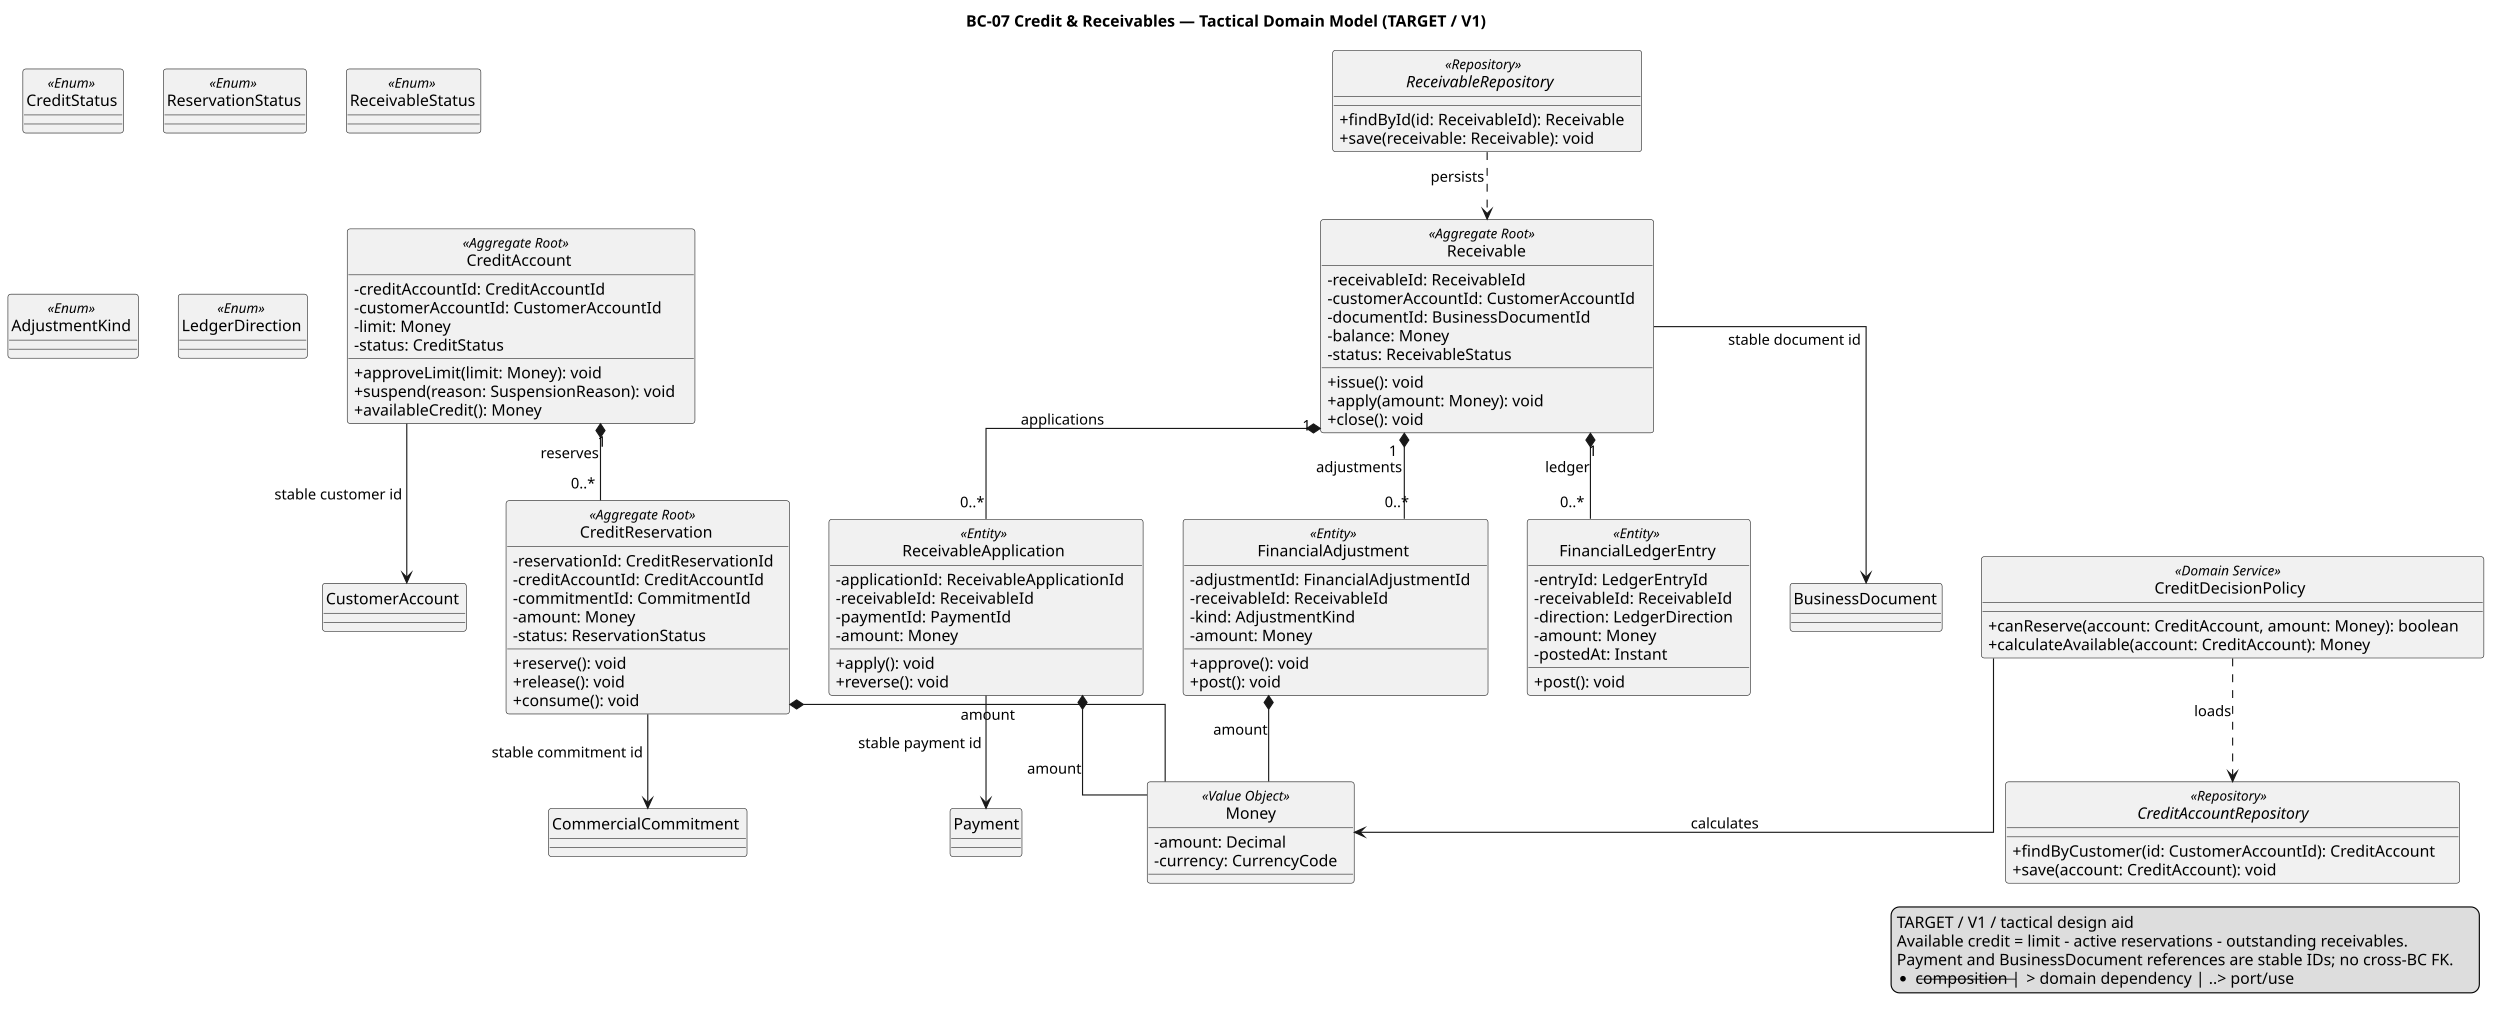
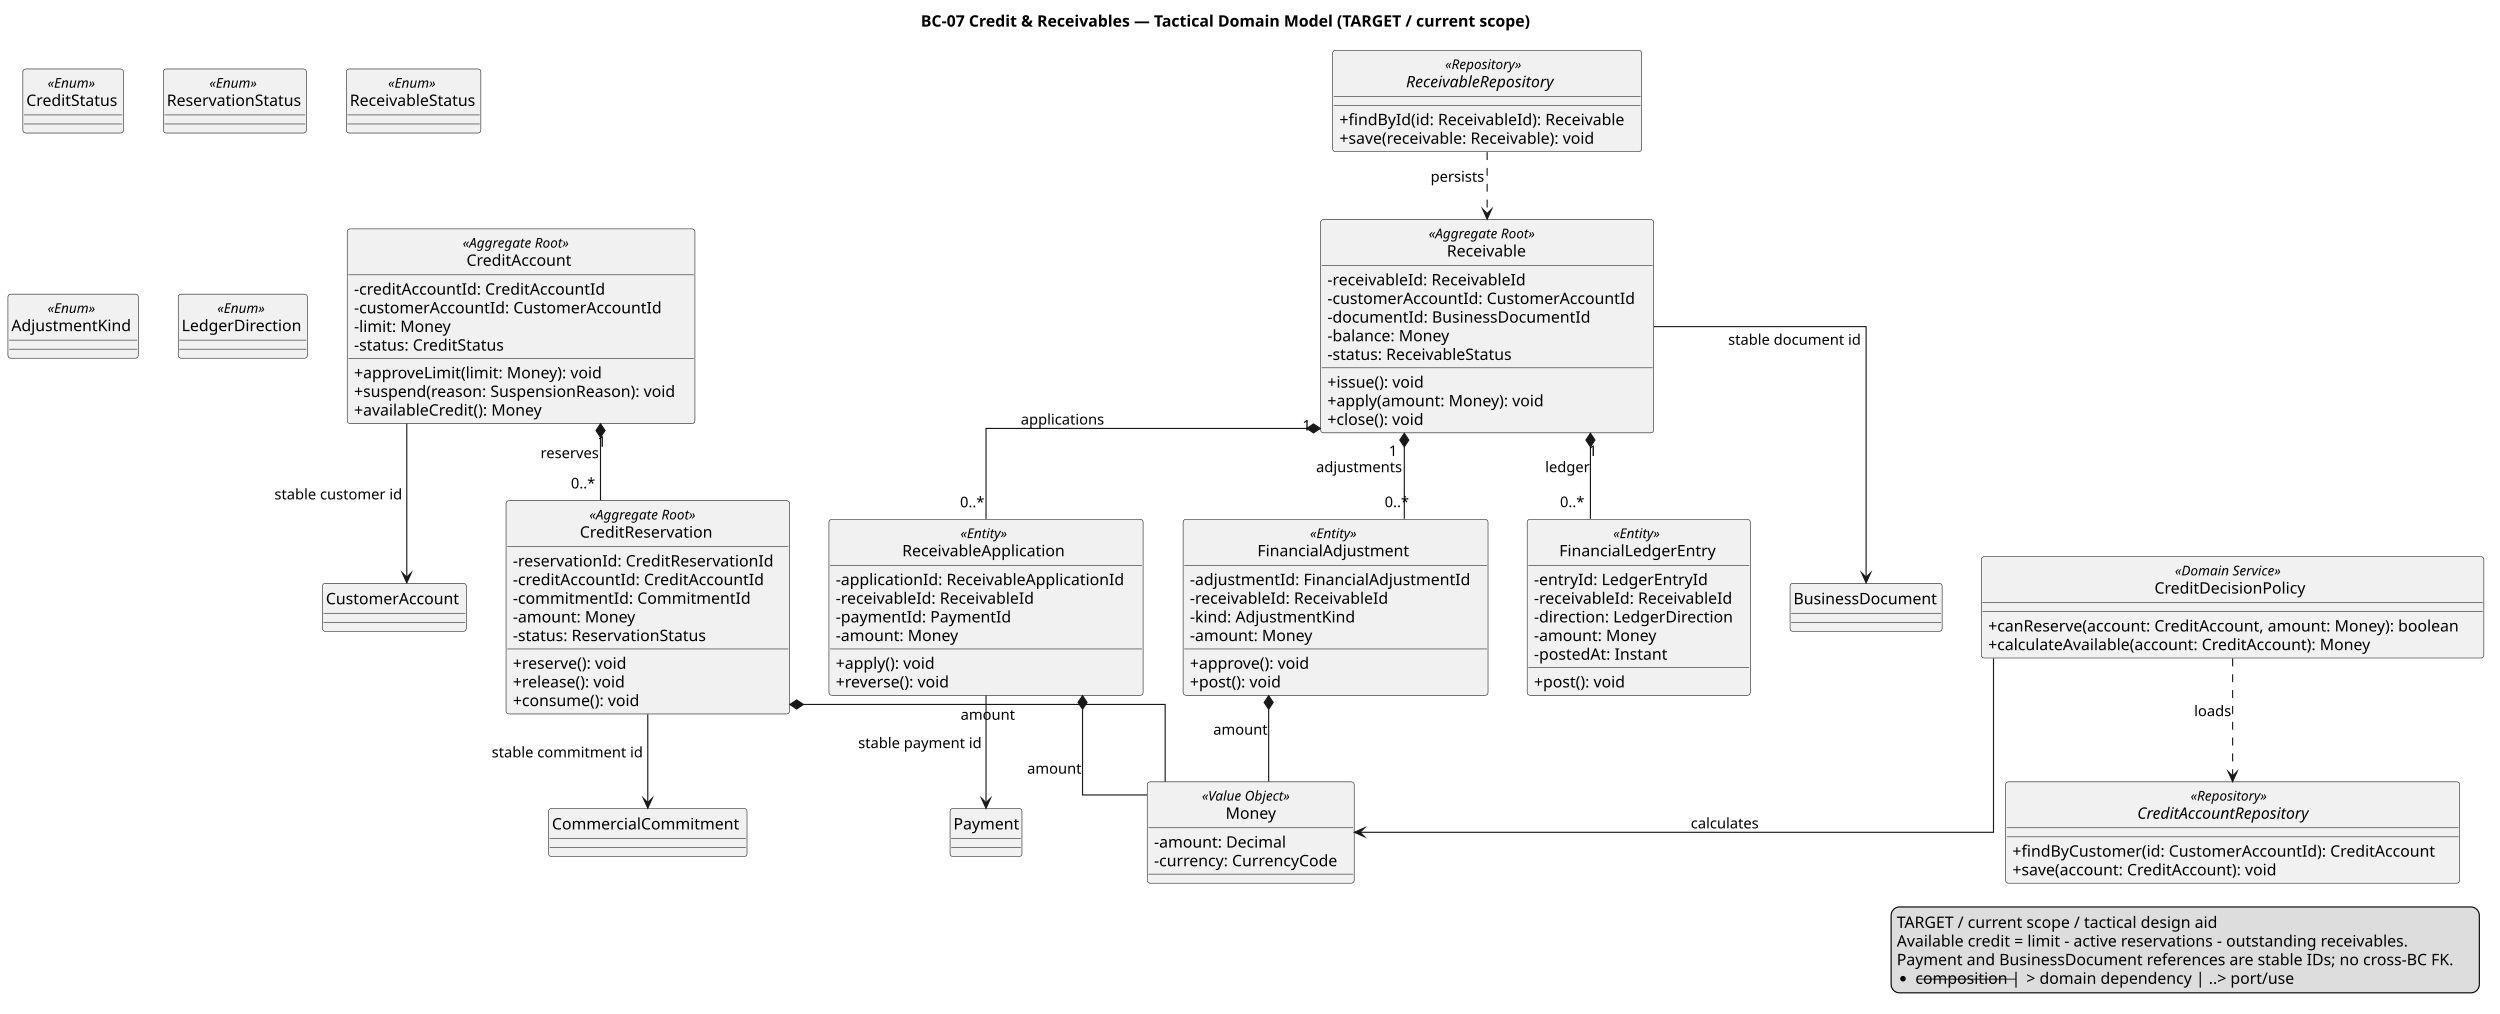
<svg xmlns="http://www.w3.org/2000/svg" contentStyleType="text/css" data-diagram-type="CLASS" height="896px" preserveAspectRatio="none" style="width:2210px;height:896px;background:#FFFFFF;" version="1.1" viewBox="0 0 2210 896" width="2210px" zoomAndPan="magnify">
  <defs />
  <g>
    <g class="title" data-source-line="1">
-       <text fill="#000000" font-family="sans-serif" font-size="14" font-weight="700" lengthAdjust="spacing" textLength="495.893" x="853.918" y="23.535">BC-07 Credit &amp; Receivables — Tactical Domain Model (TARGET / V1)</text>
+       <text fill="#000000" font-family="sans-serif" font-size="14" font-weight="700" lengthAdjust="spacing" textLength="575.723" x="814.003" y="23.535">BC-07 Credit &amp; Receivables — Tactical Domain Model (TARGET / current scope)</text>
    </g>
    <g class="entity" data-qualified-name="CreditAccount" data-source-line="7" id="ent0001">
      <rect fill="#F1F1F1" height="172.039" rx="2.5" ry="2.5" style="stroke:#181818;stroke-width:0.5;" width="307.36" x="306.96" y="202.328" />
      <text fill="#000000" font-family="sans-serif" font-size="12" font-style="italic" lengthAdjust="spacing" textLength="103.312" x="408.984" y="218.93">«Aggregate Root»</text>
      <text fill="#000000" font-family="sans-serif" font-size="14" lengthAdjust="spacing" textLength="96.523" x="412.378" y="234.996">CreditAccount</text>
      <line style="stroke:#181818;stroke-width:0.5;" x1="307.96" x2="613.32" y1="242.949" y2="242.949" />
      <text fill="#000000" font-family="sans-serif" font-size="14" lengthAdjust="spacing" textLength="233.181" x="312.96" y="260.485">-creditAccountId: CreditAccountId</text>
      <text fill="#000000" font-family="sans-serif" font-size="14" lengthAdjust="spacing" textLength="282.454" x="312.96" y="276.973">-customerAccountId: CustomerAccountId</text>
      <text fill="#000000" font-family="sans-serif" font-size="14" lengthAdjust="spacing" textLength="91.868" x="312.96" y="293.461">-limit: Money</text>
      <text fill="#000000" font-family="sans-serif" font-size="14" lengthAdjust="spacing" textLength="141.005" x="312.96" y="309.949">-status: CreditStatus</text>
      <line style="stroke:#181818;stroke-width:0.5;" x1="307.96" x2="613.32" y1="316.902" y2="316.902" />
      <text fill="#000000" font-family="sans-serif" font-size="14" lengthAdjust="spacing" textLength="230.159" x="312.96" y="334.438">+approveLimit(limit: Money): void</text>
      <text fill="#000000" font-family="sans-serif" font-size="14" lengthAdjust="spacing" textLength="295.36" x="312.96" y="350.926">+suspend(reason: SuspensionReason): void</text>
      <text fill="#000000" font-family="sans-serif" font-size="14" lengthAdjust="spacing" textLength="174.057" x="312.96" y="367.414">+availableCredit(): Money</text>
    </g>
    <g class="entity" data-qualified-name="CreditReservation" data-source-line="17" id="ent0002">
      <rect fill="#F1F1F1" height="188.527" rx="2.5" ry="2.5" style="stroke:#181818;stroke-width:0.5;" width="250.567" x="447.35" y="442.618" />
      <text fill="#000000" font-family="sans-serif" font-size="12" font-style="italic" lengthAdjust="spacing" textLength="103.312" x="520.977" y="459.22">«Aggregate Root»</text>
      <text fill="#000000" font-family="sans-serif" font-size="14" lengthAdjust="spacing" textLength="120.176" x="512.546" y="475.286">CreditReservation</text>
      <line style="stroke:#181818;stroke-width:0.5;" x1="448.35" x2="696.917" y1="483.239" y2="483.239" />
      <text fill="#000000" font-family="sans-serif" font-size="14" lengthAdjust="spacing" textLength="238.567" x="453.35" y="500.774">-reservationId: CreditReservationId</text>
      <text fill="#000000" font-family="sans-serif" font-size="14" lengthAdjust="spacing" textLength="233.181" x="453.35" y="517.263">-creditAccountId: CreditAccountId</text>
      <text fill="#000000" font-family="sans-serif" font-size="14" lengthAdjust="spacing" textLength="217.144" x="453.35" y="533.751">-commitmentId: CommitmentId</text>
      <text fill="#000000" font-family="sans-serif" font-size="14" lengthAdjust="spacing" textLength="113.436" x="453.35" y="550.239">-amount: Money</text>
      <text fill="#000000" font-family="sans-serif" font-size="14" lengthAdjust="spacing" textLength="178.561" x="453.35" y="566.728">-status: ReservationStatus</text>
      <line style="stroke:#181818;stroke-width:0.5;" x1="448.35" x2="696.917" y1="573.681" y2="573.681" />
      <text fill="#000000" font-family="sans-serif" font-size="14" lengthAdjust="spacing" textLength="107.037" x="453.35" y="591.216">+reserve(): void</text>
      <text fill="#000000" font-family="sans-serif" font-size="14" lengthAdjust="spacing" textLength="105.841" x="453.35" y="607.704">+release(): void</text>
      <text fill="#000000" font-family="sans-serif" font-size="14" lengthAdjust="spacing" textLength="118.952" x="453.35" y="624.192">+consume(): void</text>
    </g>
    <g class="entity" data-qualified-name="Receivable" data-source-line="28" id="ent0003">
      <rect fill="#F1F1F1" height="188.527" rx="2.5" ry="2.5" style="stroke:#181818;stroke-width:0.5;" width="294.454" x="1167.41" y="194.088" />
      <text fill="#000000" font-family="sans-serif" font-size="12" font-style="italic" lengthAdjust="spacing" textLength="103.312" x="1262.981" y="210.69">«Aggregate Root»</text>
      <text fill="#000000" font-family="sans-serif" font-size="14" lengthAdjust="spacing" textLength="71.306" x="1278.984" y="226.756">Receivable</text>
      <line style="stroke:#181818;stroke-width:0.5;" x1="1168.41" x2="1460.864" y1="234.709" y2="234.709" />
      <text fill="#000000" font-family="sans-serif" font-size="14" lengthAdjust="spacing" textLength="182.137" x="1173.41" y="252.244">-receivableId: ReceivableId</text>
      <text fill="#000000" font-family="sans-serif" font-size="14" lengthAdjust="spacing" textLength="282.454" x="1173.41" y="268.733">-customerAccountId: CustomerAccountId</text>
      <text fill="#000000" font-family="sans-serif" font-size="14" lengthAdjust="spacing" textLength="239.142" x="1173.41" y="285.221">-documentId: BusinessDocumentId</text>
      <text fill="#000000" font-family="sans-serif" font-size="14" lengthAdjust="spacing" textLength="113.401" x="1173.41" y="301.709">-balance: Money</text>
      <text fill="#000000" font-family="sans-serif" font-size="14" lengthAdjust="spacing" textLength="171.001" x="1173.41" y="318.198">-status: ReceivableStatus</text>
      <line style="stroke:#181818;stroke-width:0.5;" x1="1168.41" x2="1460.864" y1="325.151" y2="325.151" />
      <text fill="#000000" font-family="sans-serif" font-size="14" lengthAdjust="spacing" textLength="92.606" x="1173.41" y="342.686">+issue(): void</text>
      <text fill="#000000" font-family="sans-serif" font-size="14" lengthAdjust="spacing" textLength="199.849" x="1173.41" y="359.174">+apply(amount: Money): void</text>
      <text fill="#000000" font-family="sans-serif" font-size="14" lengthAdjust="spacing" textLength="92.552" x="1173.41" y="375.663">+close(): void</text>
    </g>
    <g class="entity" data-qualified-name="ReceivableApplication" data-source-line="39" id="ent0004">
      <rect fill="#F1F1F1" height="155.551" rx="2.5" ry="2.5" style="stroke:#181818;stroke-width:0.5;" width="277.727" x="732.77" y="459.098" />
      <text fill="#000000" font-family="sans-serif" font-size="12" font-style="italic" lengthAdjust="spacing" textLength="45.24" x="849.013" y="475.7">«Entity»</text>
      <text fill="#000000" font-family="sans-serif" font-size="14" lengthAdjust="spacing" textLength="148.155" x="797.556" y="491.766">ReceivableApplication</text>
      <line style="stroke:#181818;stroke-width:0.5;" x1="733.77" x2="1009.497" y1="499.719" y2="499.719" />
      <text fill="#000000" font-family="sans-serif" font-size="14" lengthAdjust="spacing" textLength="265.727" x="738.77" y="517.255">-applicationId: ReceivableApplicationId</text>
      <text fill="#000000" font-family="sans-serif" font-size="14" lengthAdjust="spacing" textLength="182.137" x="738.77" y="533.743">-receivableId: ReceivableId</text>
      <text fill="#000000" font-family="sans-serif" font-size="14" lengthAdjust="spacing" textLength="158.881" x="738.77" y="550.231">-paymentId: PaymentId</text>
      <text fill="#000000" font-family="sans-serif" font-size="14" lengthAdjust="spacing" textLength="113.436" x="738.77" y="566.719">-amount: Money</text>
      <line style="stroke:#181818;stroke-width:0.5;" x1="733.77" x2="1009.497" y1="573.673" y2="573.673" />
      <text fill="#000000" font-family="sans-serif" font-size="14" lengthAdjust="spacing" textLength="94.514" x="738.77" y="591.208">+apply(): void</text>
      <text fill="#000000" font-family="sans-serif" font-size="14" lengthAdjust="spacing" textLength="107.037" x="738.77" y="607.696">+reverse(): void</text>
    </g>
    <g class="entity" data-qualified-name="FinancialAdjustment" data-source-line="48" id="ent0005">
      <rect fill="#F1F1F1" height="155.551" rx="2.5" ry="2.5" style="stroke:#181818;stroke-width:0.5;" width="269.551" x="1045.86" y="459.098" />
      <text fill="#000000" font-family="sans-serif" font-size="12" font-style="italic" lengthAdjust="spacing" textLength="45.24" x="1158.015" y="475.7">«Entity»</text>
      <text fill="#000000" font-family="sans-serif" font-size="14" lengthAdjust="spacing" textLength="138.243" x="1111.514" y="491.766">FinancialAdjustment</text>
      <line style="stroke:#181818;stroke-width:0.5;" x1="1046.86" x2="1314.411" y1="499.719" y2="499.719" />
      <text fill="#000000" font-family="sans-serif" font-size="14" lengthAdjust="spacing" textLength="257.551" x="1051.86" y="517.255">-adjustmentId: FinancialAdjustmentId</text>
      <text fill="#000000" font-family="sans-serif" font-size="14" lengthAdjust="spacing" textLength="182.137" x="1051.86" y="533.743">-receivableId: ReceivableId</text>
      <text fill="#000000" font-family="sans-serif" font-size="14" lengthAdjust="spacing" textLength="155.962" x="1051.86" y="550.231">-kind: AdjustmentKind</text>
      <text fill="#000000" font-family="sans-serif" font-size="14" lengthAdjust="spacing" textLength="113.436" x="1051.86" y="566.719">-amount: Money</text>
      <line style="stroke:#181818;stroke-width:0.5;" x1="1046.86" x2="1314.411" y1="573.673" y2="573.673" />
      <text fill="#000000" font-family="sans-serif" font-size="14" lengthAdjust="spacing" textLength="112.526" x="1051.86" y="591.208">+approve(): void</text>
      <text fill="#000000" font-family="sans-serif" font-size="14" lengthAdjust="spacing" textLength="87.582" x="1051.86" y="607.696">+post(): void</text>
    </g>
    <g class="entity" data-qualified-name="FinancialLedgerEntry" data-source-line="57" id="ent0006">
      <rect fill="#F1F1F1" height="155.551" rx="2.5" ry="2.5" style="stroke:#181818;stroke-width:0.5;" width="197.227" x="1350.02" y="459.098" />
      <text fill="#000000" font-family="sans-serif" font-size="12" font-style="italic" lengthAdjust="spacing" textLength="45.24" x="1426.013" y="475.7">«Entity»</text>
      <text fill="#000000" font-family="sans-serif" font-size="14" lengthAdjust="spacing" textLength="140.547" x="1378.36" y="491.766">FinancialLedgerEntry</text>
      <line style="stroke:#181818;stroke-width:0.5;" x1="1351.02" x2="1546.247" y1="499.719" y2="499.719" />
      <text fill="#000000" font-family="sans-serif" font-size="14" lengthAdjust="spacing" textLength="158.307" x="1356.02" y="517.255">-entryId: LedgerEntryId</text>
      <text fill="#000000" font-family="sans-serif" font-size="14" lengthAdjust="spacing" textLength="182.137" x="1356.02" y="533.743">-receivableId: ReceivableId</text>
      <text fill="#000000" font-family="sans-serif" font-size="14" lengthAdjust="spacing" textLength="185.227" x="1356.02" y="550.231">-direction: LedgerDirection</text>
      <text fill="#000000" font-family="sans-serif" font-size="14" lengthAdjust="spacing" textLength="113.436" x="1356.02" y="566.719">-amount: Money</text>
      <text fill="#000000" font-family="sans-serif" font-size="14" lengthAdjust="spacing" textLength="125.002" x="1356.02" y="583.208">-postedAt: Instant</text>
      <line style="stroke:#181818;stroke-width:0.5;" x1="1351.02" x2="1546.247" y1="590.161" y2="590.161" />
      <text fill="#000000" font-family="sans-serif" font-size="14" lengthAdjust="spacing" textLength="87.582" x="1356.02" y="607.696">+post(): void</text>
    </g>
    <g class="entity" data-qualified-name="CreditDecisionPolicy" data-source-line="66" id="ent0007">
      <rect fill="#F1F1F1" height="89.598" rx="2.5" ry="2.5" style="stroke:#181818;stroke-width:0.5;" width="444.188" x="1751.54" y="492.078" />
      <text fill="#000000" font-family="sans-serif" font-size="12" font-style="italic" lengthAdjust="spacing" textLength="102.047" x="1922.611" y="508.68">«Domain Service»</text>
      <text fill="#000000" font-family="sans-serif" font-size="14" lengthAdjust="spacing" textLength="138.202" x="1904.533" y="524.746">CreditDecisionPolicy</text>
      <line style="stroke:#181818;stroke-width:0.5;" x1="1752.54" x2="2194.729" y1="532.699" y2="532.699" />
      <line style="stroke:#181818;stroke-width:0.5;" x1="1752.54" x2="2194.729" y1="540.699" y2="540.699" />
      <text fill="#000000" font-family="sans-serif" font-size="14" lengthAdjust="spacing" textLength="432.188" x="1757.54" y="558.235">+canReserve(account: CreditAccount, amount: Money): boolean</text>
      <text fill="#000000" font-family="sans-serif" font-size="14" lengthAdjust="spacing" textLength="352.967" x="1757.54" y="574.723">+calculateAvailable(account: CreditAccount): Money</text>
    </g>
    <g class="entity" data-qualified-name="Money" data-source-line="71" id="ent0008">
      <rect fill="#F1F1F1" height="89.598" rx="2.5" ry="2.5" style="stroke:#181818;stroke-width:0.5;" width="182.953" x="1014.16" y="691.138" />
      <text fill="#000000" font-family="sans-serif" font-size="12" font-style="italic" lengthAdjust="spacing" textLength="86.291" x="1062.491" y="707.74">«Value Object»</text>
      <text fill="#000000" font-family="sans-serif" font-size="14" lengthAdjust="spacing" textLength="44.461" x="1083.406" y="723.806">Money</text>
      <line style="stroke:#181818;stroke-width:0.5;" x1="1015.16" x2="1196.113" y1="731.759" y2="731.759" />
      <text fill="#000000" font-family="sans-serif" font-size="14" lengthAdjust="spacing" textLength="123.327" x="1020.16" y="749.294">-amount: Decimal</text>
      <text fill="#000000" font-family="sans-serif" font-size="14" lengthAdjust="spacing" textLength="170.953" x="1020.16" y="765.783">-currency: CurrencyCode</text>
      <line style="stroke:#181818;stroke-width:0.5;" x1="1015.16" x2="1196.113" y1="772.736" y2="772.736" />
    </g>
    <g class="entity" data-qualified-name="CreditAccountRepository" data-source-line="76" id="ent0009">
      <rect fill="#F1F1F1" height="89.598" rx="2.5" ry="2.5" style="stroke:#181818;stroke-width:0.5;" width="401.348" x="1772.96" y="691.138" />
      <text fill="#000000" font-family="sans-serif" font-size="12" font-style="italic" lengthAdjust="spacing" textLength="74.397" x="1936.436" y="707.74">«Repository»</text>
      <text fill="#000000" font-family="sans-serif" font-size="14" font-style="italic" lengthAdjust="spacing" textLength="168.649" x="1889.309" y="723.806">CreditAccountRepository</text>
      <line style="stroke:#181818;stroke-width:0.5;" x1="1773.96" x2="2173.308" y1="731.759" y2="731.759" />
      <line style="stroke:#181818;stroke-width:0.5;" x1="1773.96" x2="2173.308" y1="739.759" y2="739.759" />
      <text fill="#000000" font-family="sans-serif" font-size="14" lengthAdjust="spacing" textLength="389.348" x="1778.96" y="757.294">+findByCustomer(id: CustomerAccountId): CreditAccount</text>
      <text fill="#000000" font-family="sans-serif" font-size="14" lengthAdjust="spacing" textLength="246.381" x="1778.96" y="773.783">+save(account: CreditAccount): void</text>
    </g>
    <g class="entity" data-qualified-name="ReceivableRepository" data-source-line="81" id="ent0010">
      <rect fill="#F1F1F1" height="89.598" rx="2.5" ry="2.5" style="stroke:#181818;stroke-width:0.5;" width="273.174" x="1178.05" y="44.488" />
      <text fill="#000000" font-family="sans-serif" font-size="12" font-style="italic" lengthAdjust="spacing" textLength="74.397" x="1277.439" y="61.09">«Repository»</text>
      <text fill="#000000" font-family="sans-serif" font-size="14" font-style="italic" lengthAdjust="spacing" textLength="143.432" x="1242.921" y="77.156">ReceivableRepository</text>
      <line style="stroke:#181818;stroke-width:0.5;" x1="1179.05" x2="1450.224" y1="85.109" y2="85.109" />
      <line style="stroke:#181818;stroke-width:0.5;" x1="1179.05" x2="1450.224" y1="93.109" y2="93.109" />
      <text fill="#000000" font-family="sans-serif" font-size="14" lengthAdjust="spacing" textLength="261.174" x="1184.05" y="110.644">+findById(id: ReceivableId): Receivable</text>
      <text fill="#000000" font-family="sans-serif" font-size="14" lengthAdjust="spacing" textLength="236.059" x="1184.05" y="127.133">+save(receivable: Receivable): void</text>
    </g>
    <g class="entity" data-qualified-name="CreditStatus" data-source-line="86" id="ent0011">
      <rect fill="#F1F1F1" height="56.621" rx="2.5" ry="2.5" style="stroke:#181818;stroke-width:0.5;" width="88.879" x="20.2" y="60.978" />
      <text fill="#000000" font-family="sans-serif" font-size="12" font-style="italic" lengthAdjust="spacing" textLength="45.176" x="42.052" y="77.58">«Enum»</text>
      <text fill="#000000" font-family="sans-serif" font-size="14" lengthAdjust="spacing" textLength="82.879" x="23.2" y="93.646">CreditStatus</text>
      <line style="stroke:#181818;stroke-width:0.5;" x1="21.2" x2="108.079" y1="101.599" y2="101.599" />
      <line style="stroke:#181818;stroke-width:0.5;" x1="21.2" x2="108.079" y1="109.599" y2="109.599" />
    </g>
    <g class="entity" data-qualified-name="ReservationStatus" data-source-line="87" id="ent0012">
      <rect fill="#F1F1F1" height="56.621" rx="2.5" ry="2.5" style="stroke:#181818;stroke-width:0.5;" width="126.436" x="144.42" y="60.978" />
      <text fill="#000000" font-family="sans-serif" font-size="12" font-style="italic" lengthAdjust="spacing" textLength="45.176" x="185.05" y="77.58">«Enum»</text>
      <text fill="#000000" font-family="sans-serif" font-size="14" lengthAdjust="spacing" textLength="120.436" x="147.42" y="93.646">ReservationStatus</text>
      <line style="stroke:#181818;stroke-width:0.5;" x1="145.42" x2="269.856" y1="101.599" y2="101.599" />
      <line style="stroke:#181818;stroke-width:0.5;" x1="145.42" x2="269.856" y1="109.599" y2="109.599" />
    </g>
    <g class="entity" data-qualified-name="ReceivableStatus" data-source-line="88" id="ent0013">
      <rect fill="#F1F1F1" height="56.621" rx="2.5" ry="2.5" style="stroke:#181818;stroke-width:0.5;" width="118.875" x="306.2" y="60.978" />
      <text fill="#000000" font-family="sans-serif" font-size="12" font-style="italic" lengthAdjust="spacing" textLength="45.176" x="343.05" y="77.58">«Enum»</text>
      <text fill="#000000" font-family="sans-serif" font-size="14" lengthAdjust="spacing" textLength="112.875" x="309.2" y="93.646">ReceivableStatus</text>
      <line style="stroke:#181818;stroke-width:0.5;" x1="307.2" x2="424.075" y1="101.599" y2="101.599" />
      <line style="stroke:#181818;stroke-width:0.5;" x1="307.2" x2="424.075" y1="109.599" y2="109.599" />
    </g>
    <g class="entity" data-qualified-name="AdjustmentKind" data-source-line="89" id="ent0014">
      <rect fill="#F1F1F1" height="56.621" rx="2.5" ry="2.5" style="stroke:#181818;stroke-width:0.5;" width="115.272" x="7" y="260.038" />
      <text fill="#000000" font-family="sans-serif" font-size="12" font-style="italic" lengthAdjust="spacing" textLength="45.176" x="42.048" y="276.64">«Enum»</text>
      <text fill="#000000" font-family="sans-serif" font-size="14" lengthAdjust="spacing" textLength="109.272" x="10" y="292.706">AdjustmentKind</text>
      <line style="stroke:#181818;stroke-width:0.5;" x1="8" x2="121.272" y1="300.659" y2="300.659" />
      <line style="stroke:#181818;stroke-width:0.5;" x1="8" x2="121.272" y1="308.659" y2="308.659" />
    </g>
    <g class="entity" data-qualified-name="LedgerDirection" data-source-line="90" id="ent0015">
      <rect fill="#F1F1F1" height="56.621" rx="2.5" ry="2.5" style="stroke:#181818;stroke-width:0.5;" width="114.138" x="157.57" y="260.038" />
      <text fill="#000000" font-family="sans-serif" font-size="12" font-style="italic" lengthAdjust="spacing" textLength="45.176" x="192.051" y="276.64">«Enum»</text>
      <text fill="#000000" font-family="sans-serif" font-size="14" lengthAdjust="spacing" textLength="108.138" x="160.57" y="292.706">LedgerDirection</text>
      <line style="stroke:#181818;stroke-width:0.5;" x1="158.57" x2="270.708" y1="300.659" y2="300.659" />
      <line style="stroke:#181818;stroke-width:0.5;" x1="158.57" x2="270.708" y1="308.659" y2="308.659" />
    </g>
    <g class="entity" data-qualified-name="CustomerAccount" data-source-line="99" id="ent0023">
      <rect fill="#F1F1F1" height="42.488" rx="2.5" ry="2.5" style="stroke:#181818;stroke-width:0.5;" width="127.16" x="285.06" y="515.628" />
      <text fill="#000000" font-family="sans-serif" font-size="14" lengthAdjust="spacing" textLength="121.16" x="288.06" y="534.163">CustomerAccount</text>
      <line style="stroke:#181818;stroke-width:0.5;" x1="286.06" x2="411.22" y1="542.117" y2="542.117" />
      <line style="stroke:#181818;stroke-width:0.5;" x1="286.06" x2="411.22" y1="550.117" y2="550.117" />
    </g>
    <g class="entity" data-qualified-name="CommercialCommitment" data-source-line="100" id="ent0025">
      <rect fill="#F1F1F1" height="42.488" rx="2.5" ry="2.5" style="stroke:#181818;stroke-width:0.5;" width="175.456" x="484.91" y="714.698" />
      <text fill="#000000" font-family="sans-serif" font-size="14" lengthAdjust="spacing" textLength="169.456" x="487.91" y="733.233">CommercialCommitment</text>
      <line style="stroke:#181818;stroke-width:0.5;" x1="485.91" x2="659.366" y1="741.187" y2="741.187" />
      <line style="stroke:#181818;stroke-width:0.5;" x1="485.91" x2="659.366" y1="749.187" y2="749.187" />
    </g>
    <g class="entity" data-qualified-name="Payment" data-source-line="101" id="ent0027">
      <rect fill="#F1F1F1" height="42.488" rx="2.5" ry="2.5" style="stroke:#181818;stroke-width:0.5;" width="63.579" x="839.85" y="714.698" />
      <text fill="#000000" font-family="sans-serif" font-size="14" lengthAdjust="spacing" textLength="57.579" x="842.85" y="733.233">Payment</text>
      <line style="stroke:#181818;stroke-width:0.5;" x1="840.85" x2="902.429" y1="741.187" y2="741.187" />
      <line style="stroke:#181818;stroke-width:0.5;" x1="840.85" x2="902.429" y1="749.187" y2="749.187" />
    </g>
    <g class="entity" data-qualified-name="BusinessDocument" data-source-line="102" id="ent0029">
      <rect fill="#F1F1F1" height="42.488" rx="2.5" ry="2.5" style="stroke:#181818;stroke-width:0.5;" width="134.427" x="1582.42" y="515.628" />
      <text fill="#000000" font-family="sans-serif" font-size="14" lengthAdjust="spacing" textLength="128.427" x="1585.42" y="534.163">BusinessDocument</text>
      <line style="stroke:#181818;stroke-width:0.5;" x1="1583.42" x2="1715.847" y1="542.117" y2="542.117" />
      <line style="stroke:#181818;stroke-width:0.5;" x1="1583.42" x2="1715.847" y1="550.117" y2="550.117" />
    </g>
    <g class="link" data-entity-1="ent0001" data-entity-2="ent0002" data-link-type="composition" data-source-line="92" id="lnk16">
      <path codeLine="92" d="M530.83,386.578 C530.83,408.448 530.83,420.058 530.83,442.318" fill="none" id="CreditAccount-backto-CreditReservation" style="stroke:#181818;stroke-width:1;" />
      <polygon fill="#181818" points="530.83,374.578,526.83,380.578,530.83,386.578,534.83,380.578,530.83,374.578" style="stroke:#181818;stroke-width:1;stroke-linejoin:miter;stroke-miterlimit:10;" />
      <text fill="#000000" font-family="sans-serif" font-size="13" lengthAdjust="spacing" textLength="52.349" x="477.83" y="405.017">reserves</text>
      <text fill="#000000" font-family="sans-serif" font-size="13" lengthAdjust="spacing" textLength="8.22" x="528.321" y="394.922">1</text>
      <text fill="#000000" font-family="sans-serif" font-size="13" lengthAdjust="spacing" textLength="22.712" x="504.651" y="431.766">0..*</text>
    </g>
    <g class="link" data-entity-1="ent0003" data-entity-2="ent0004" data-link-type="composition" data-source-line="93" id="lnk17">
      <path codeLine="93" d="M1155.12,378.738 C1026.25,378.738 871.64,378.738 871.64,378.738 C871.64,378.738 871.64,418.888 871.64,458.738" fill="none" id="Receivable-backto-ReceivableApplication" style="stroke:#181818;stroke-width:1;" />
      <polygon fill="#181818" points="1167.12,378.738,1161.12,374.738,1155.12,378.738,1161.12,382.738,1167.12,378.738" style="stroke:#181818;stroke-width:1;stroke-linejoin:miter;stroke-miterlimit:10;" />
      <text fill="#000000" font-family="sans-serif" font-size="13" lengthAdjust="spacing" textLength="76.197" x="902.38" y="375.307">applications</text>
      <text fill="#000000" font-family="sans-serif" font-size="13" lengthAdjust="spacing" textLength="8.22" x="1151.313" y="380.589">1</text>
      <text fill="#000000" font-family="sans-serif" font-size="13" lengthAdjust="spacing" textLength="22.712" x="848.659" y="448.426">0..*</text>
    </g>
    <g class="link" data-entity-1="ent0003" data-entity-2="ent0005" data-link-type="composition" data-source-line="94" id="lnk18">
      <path codeLine="94" d="M1241.41,395.018 C1241.41,419.978 1241.41,434.638 1241.41,458.628" fill="none" id="Receivable-backto-FinancialAdjustment" style="stroke:#181818;stroke-width:1;" />
      <polygon fill="#181818" points="1241.41,383.018,1237.41,389.018,1241.41,395.018,1245.41,389.018,1241.41,383.018" style="stroke:#181818;stroke-width:1;stroke-linejoin:miter;stroke-miterlimit:10;" />
      <text fill="#000000" font-family="sans-serif" font-size="13" lengthAdjust="spacing" textLength="77.81" x="1163.41" y="417.397">adjustments</text>
      <text fill="#000000" font-family="sans-serif" font-size="13" lengthAdjust="spacing" textLength="8.22" x="1227.747" y="403.101">1</text>
      <text fill="#000000" font-family="sans-serif" font-size="13" lengthAdjust="spacing" textLength="22.712" x="1224.031" y="448.306">0..*</text>
    </g>
    <g class="link" data-entity-1="ent0003" data-entity-2="ent0006" data-link-type="composition" data-source-line="95" id="lnk19">
      <path codeLine="95" d="M1405.94,395.018 C1405.94,419.978 1405.94,434.638 1405.94,458.628" fill="none" id="Receivable-backto-FinancialLedgerEntry" style="stroke:#181818;stroke-width:1;" />
      <polygon fill="#181818" points="1405.94,383.018,1401.94,389.018,1405.94,395.018,1409.94,389.018,1405.94,383.018" style="stroke:#181818;stroke-width:1;stroke-linejoin:miter;stroke-miterlimit:10;" />
      <text fill="#000000" font-family="sans-serif" font-size="13" lengthAdjust="spacing" textLength="39.851" x="1365.94" y="417.397">ledger</text>
      <text fill="#000000" font-family="sans-serif" font-size="13" lengthAdjust="spacing" textLength="8.22" x="1404.359" y="403.101">1</text>
      <text fill="#000000" font-family="sans-serif" font-size="13" lengthAdjust="spacing" textLength="22.712" x="1379.023" y="448.306">0..*</text>
    </g>
    <g class="link" data-entity-1="ent0002" data-entity-2="ent0008" data-link-type="composition" data-source-line="96" id="lnk20">
      <path codeLine="96" d="M710.22,622.738 C845.62,622.738 1030.01,622.738 1030.01,622.738 C1030.01,622.738 1030.01,659.308 1030.01,690.878" fill="none" id="CreditReservation-backto-Money" style="stroke:#181818;stroke-width:1;" />
      <polygon fill="#181818" points="698.22,622.738,704.22,626.738,710.22,622.738,704.22,618.738,698.22,622.738" style="stroke:#181818;stroke-width:1;stroke-linejoin:miter;stroke-miterlimit:10;" />
      <text fill="#000000" font-family="sans-serif" font-size="13" lengthAdjust="spacing" textLength="48.299" x="849.18" y="636.307">amount</text>
    </g>
    <g class="link" data-entity-1="ent0004" data-entity-2="ent0008" data-link-type="composition" data-source-line="97" id="lnk21">
      <path codeLine="97" d="M956.96,626.948 C956.96,669.968 956.96,702.738 956.96,702.738 C956.96,702.738 983.42,702.738 1014.02,702.738" fill="none" id="ReceivableApplication-backto-Money" style="stroke:#181818;stroke-width:1;" />
      <polygon fill="#181818" points="956.96,614.948,952.96,620.948,956.96,626.948,960.96,620.948,956.96,614.948" style="stroke:#181818;stroke-width:1;stroke-linejoin:miter;stroke-miterlimit:10;" />
      <text fill="#000000" font-family="sans-serif" font-size="13" lengthAdjust="spacing" textLength="48.299" x="907.96" y="683.937">amount</text>
    </g>
    <g class="link" data-entity-1="ent0005" data-entity-2="ent0008" data-link-type="composition" data-source-line="98" id="lnk22">
      <path codeLine="98" d="M1121.49,626.978 C1121.49,652.688 1121.49,668.398 1121.49,690.798" fill="none" id="FinancialAdjustment-backto-Money" style="stroke:#181818;stroke-width:1;" />
      <polygon fill="#181818" points="1121.49,614.978,1117.49,620.978,1121.49,626.978,1125.49,620.978,1121.49,614.978" style="stroke:#181818;stroke-width:1;stroke-linejoin:miter;stroke-miterlimit:10;" />
      <text fill="#000000" font-family="sans-serif" font-size="13" lengthAdjust="spacing" textLength="48.299" x="1072.49" y="649.457">amount</text>
    </g>
    <g class="link" data-entity-1="ent0001" data-entity-2="ent0023" data-link-type="dependency" data-source-line="99" id="lnk24">
      <path codeLine="99" d="M359.59,374.578 C359.59,424.768 359.59,479.118 359.59,510.278" fill="none" id="CreditAccount-to-CustomerAccount" style="stroke:#181818;stroke-width:1;" />
      <polygon fill="#181818" points="359.59,515.278,363.59,506.278,359.59,510.278,355.59,506.278,359.59,515.278" style="stroke:#181818;stroke-width:1;stroke-linejoin:miter;stroke-miterlimit:10;" />
      <text fill="#000000" font-family="sans-serif" font-size="13" lengthAdjust="spacing" textLength="116.918" x="242.59" y="441.497">stable customer id</text>
    </g>
    <g class="link" data-entity-1="ent0002" data-entity-2="ent0025" data-link-type="dependency" data-source-line="100" id="lnk26">
      <path codeLine="100" d="M572.64,631.448 C572.64,662.548 572.64,689.298 572.64,709.498" fill="none" id="CreditReservation-to-CommercialCommitment" style="stroke:#181818;stroke-width:1;" />
      <polygon fill="#181818" points="572.64,714.498,576.64,705.498,572.64,709.498,568.64,705.498,572.64,714.498" style="stroke:#181818;stroke-width:1;stroke-linejoin:miter;stroke-miterlimit:10;" />
      <text fill="#000000" font-family="sans-serif" font-size="13" lengthAdjust="spacing" textLength="137.865" x="434.64" y="669.547">stable commitment id</text>
    </g>
    <g class="link" data-entity-1="ent0004" data-entity-2="ent0027" data-link-type="dependency" data-source-line="101" id="lnk28">
      <path codeLine="101" d="M871.64,614.978 C871.64,650.928 871.64,685.788 871.64,709.578" fill="none" id="ReceivableApplication-to-Payment" style="stroke:#181818;stroke-width:1;" />
      <polygon fill="#181818" points="871.64,714.578,875.64,705.578,871.64,709.578,867.64,705.578,871.64,714.578" style="stroke:#181818;stroke-width:1;stroke-linejoin:miter;stroke-miterlimit:10;" />
      <text fill="#000000" font-family="sans-serif" font-size="13" lengthAdjust="spacing" textLength="112.481" x="758.64" y="661.347">stable payment id</text>
    </g>
    <g class="link" data-entity-1="ent0003" data-entity-2="ent0029" data-link-type="dependency" data-source-line="102" id="lnk30">
      <path codeLine="102" d="M1462.06,288.738 C1551.94,288.738 1649.64,288.738 1649.64,288.738 C1649.64,288.738 1649.64,449.918 1649.64,510.288" fill="none" id="Receivable-to-BusinessDocument" style="stroke:#181818;stroke-width:1;" />
      <polygon fill="#181818" points="1649.64,515.288,1653.64,506.288,1649.64,510.288,1645.64,506.288,1649.64,515.288" style="stroke:#181818;stroke-width:1;stroke-linejoin:miter;stroke-miterlimit:10;" />
      <text fill="#000000" font-family="sans-serif" font-size="13" lengthAdjust="spacing" textLength="121.221" x="1527.64" y="304.797">stable document id</text>
    </g>
    <g class="link" data-entity-1="ent0007" data-entity-2="ent0009" data-link-type="dependency" data-source-line="103" id="lnk31">
      <path codeLine="103" d="M1973.64,582.048 C1973.64,614.628 1973.64,653.408 1973.64,685.948" fill="none" id="CreditDecisionPolicy-to-CreditAccountRepository" style="stroke:#181818;stroke-width:1;stroke-dasharray:7,7;" />
      <polygon fill="#181818" points="1973.64,690.948,1977.64,681.948,1973.64,685.948,1969.64,681.948,1973.64,690.948" style="stroke:#181818;stroke-width:1;stroke-linejoin:miter;stroke-miterlimit:10;" />
      <text fill="#000000" font-family="sans-serif" font-size="13" lengthAdjust="spacing" textLength="33.731" x="1939.64" y="633.067">loads</text>
    </g>
    <g class="link" data-entity-1="ent0007" data-entity-2="ent0008" data-link-type="dependency" data-source-line="104" id="lnk32">
      <path codeLine="104" d="M1762.25,581.998 C1762.25,640.678 1762.25,735.738 1762.25,735.738 C1762.25,735.738 1382.85,735.738 1202.28,735.738" fill="none" id="CreditDecisionPolicy-to-Money" style="stroke:#181818;stroke-width:1;" />
      <polygon fill="#181818" points="1197.28,735.738,1206.28,739.738,1202.28,735.738,1206.28,731.738,1197.28,735.738" style="stroke:#181818;stroke-width:1;stroke-linejoin:miter;stroke-miterlimit:10;" />
      <text fill="#000000" font-family="sans-serif" font-size="13" lengthAdjust="spacing" textLength="61.991" x="1494.64" y="732.307">calculates</text>
    </g>
    <g class="link" data-entity-1="ent0010" data-entity-2="ent0003" data-link-type="dependency" data-source-line="105" id="lnk33">
      <path codeLine="105" d="M1314.64,134.458 C1314.64,152.118 1314.64,168.088 1314.64,188.758" fill="none" id="ReceivableRepository-to-Receivable" style="stroke:#181818;stroke-width:1;stroke-dasharray:7,7;" />
      <polygon fill="#181818" points="1314.64,193.758,1318.64,184.758,1314.64,188.758,1310.64,184.758,1314.64,193.758" style="stroke:#181818;stroke-width:1;stroke-linejoin:miter;stroke-miterlimit:10;" />
      <text fill="#000000" font-family="sans-serif" font-size="13" lengthAdjust="spacing" textLength="49.245" x="1264.64" y="160.677">persists</text>
    </g>
    <g class="legend" data-source-line="107">
      <rect fill="#DDDDDD" height="75.953" rx="7.5" ry="7.5" style="stroke:#000000;stroke-width:1;" width="519.988" x="1671.74" y="801.736" />
-       <text fill="#000000" font-family="sans-serif" font-size="14" lengthAdjust="spacing" textLength="227.363" x="1676.74" y="820.271">TARGET / V1 / tactical design aid</text>
+       <text fill="#000000" font-family="sans-serif" font-size="14" lengthAdjust="spacing" textLength="302.347" x="1676.74" y="820.271">TARGET / current scope / tactical design aid</text>
      <text fill="#000000" font-family="sans-serif" font-size="14" lengthAdjust="spacing" textLength="481.011" x="1676.74" y="836.759">Available credit = limit - active reservations - outstanding receivables.</text>
      <text fill="#000000" font-family="sans-serif" font-size="14" lengthAdjust="spacing" textLength="509.988" x="1676.74" y="853.248">Payment and BusinessDocument references are stable IDs; no cross-BC FK.</text>
      <ellipse cx="1682.24" cy="865.189" fill="#000000" rx="2.5" ry="2.5" />
      <text fill="#000000" font-family="sans-serif" font-size="14" lengthAdjust="spacing" text-decoration="line-through" textLength="93.666" x="1693.17" y="869.736">composition |</text>
      <text fill="#000000" font-family="sans-serif" font-size="14" lengthAdjust="spacing" textLength="250.482" x="1791.266" y="869.736">&gt; domain dependency | ..&gt; port/use</text>
    </g>
  </g>
</svg>
